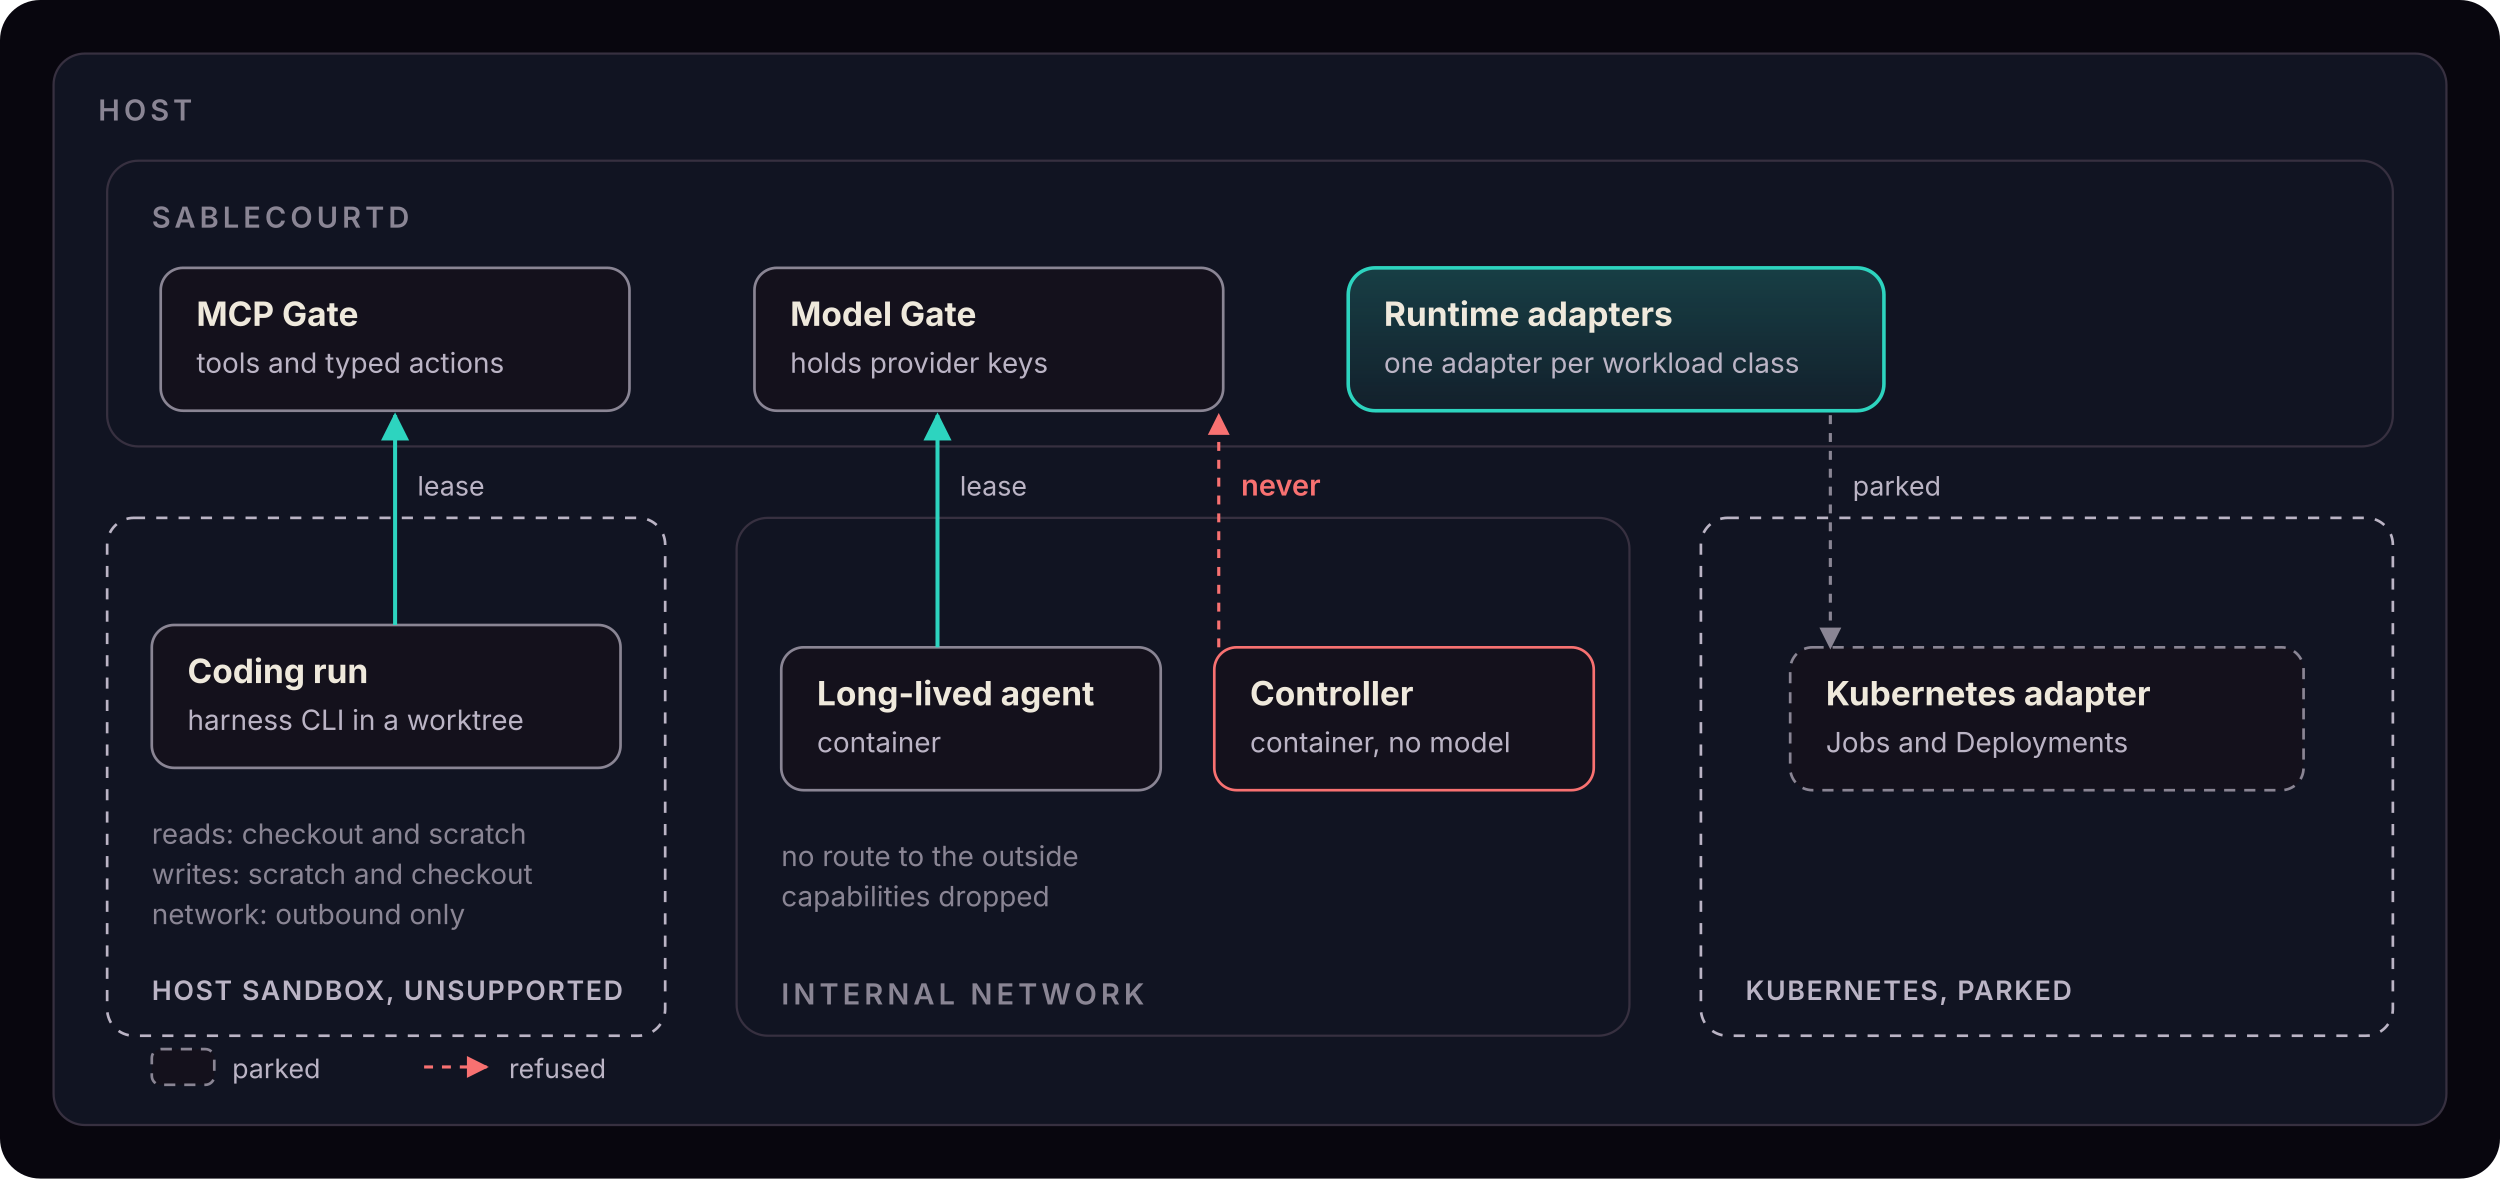
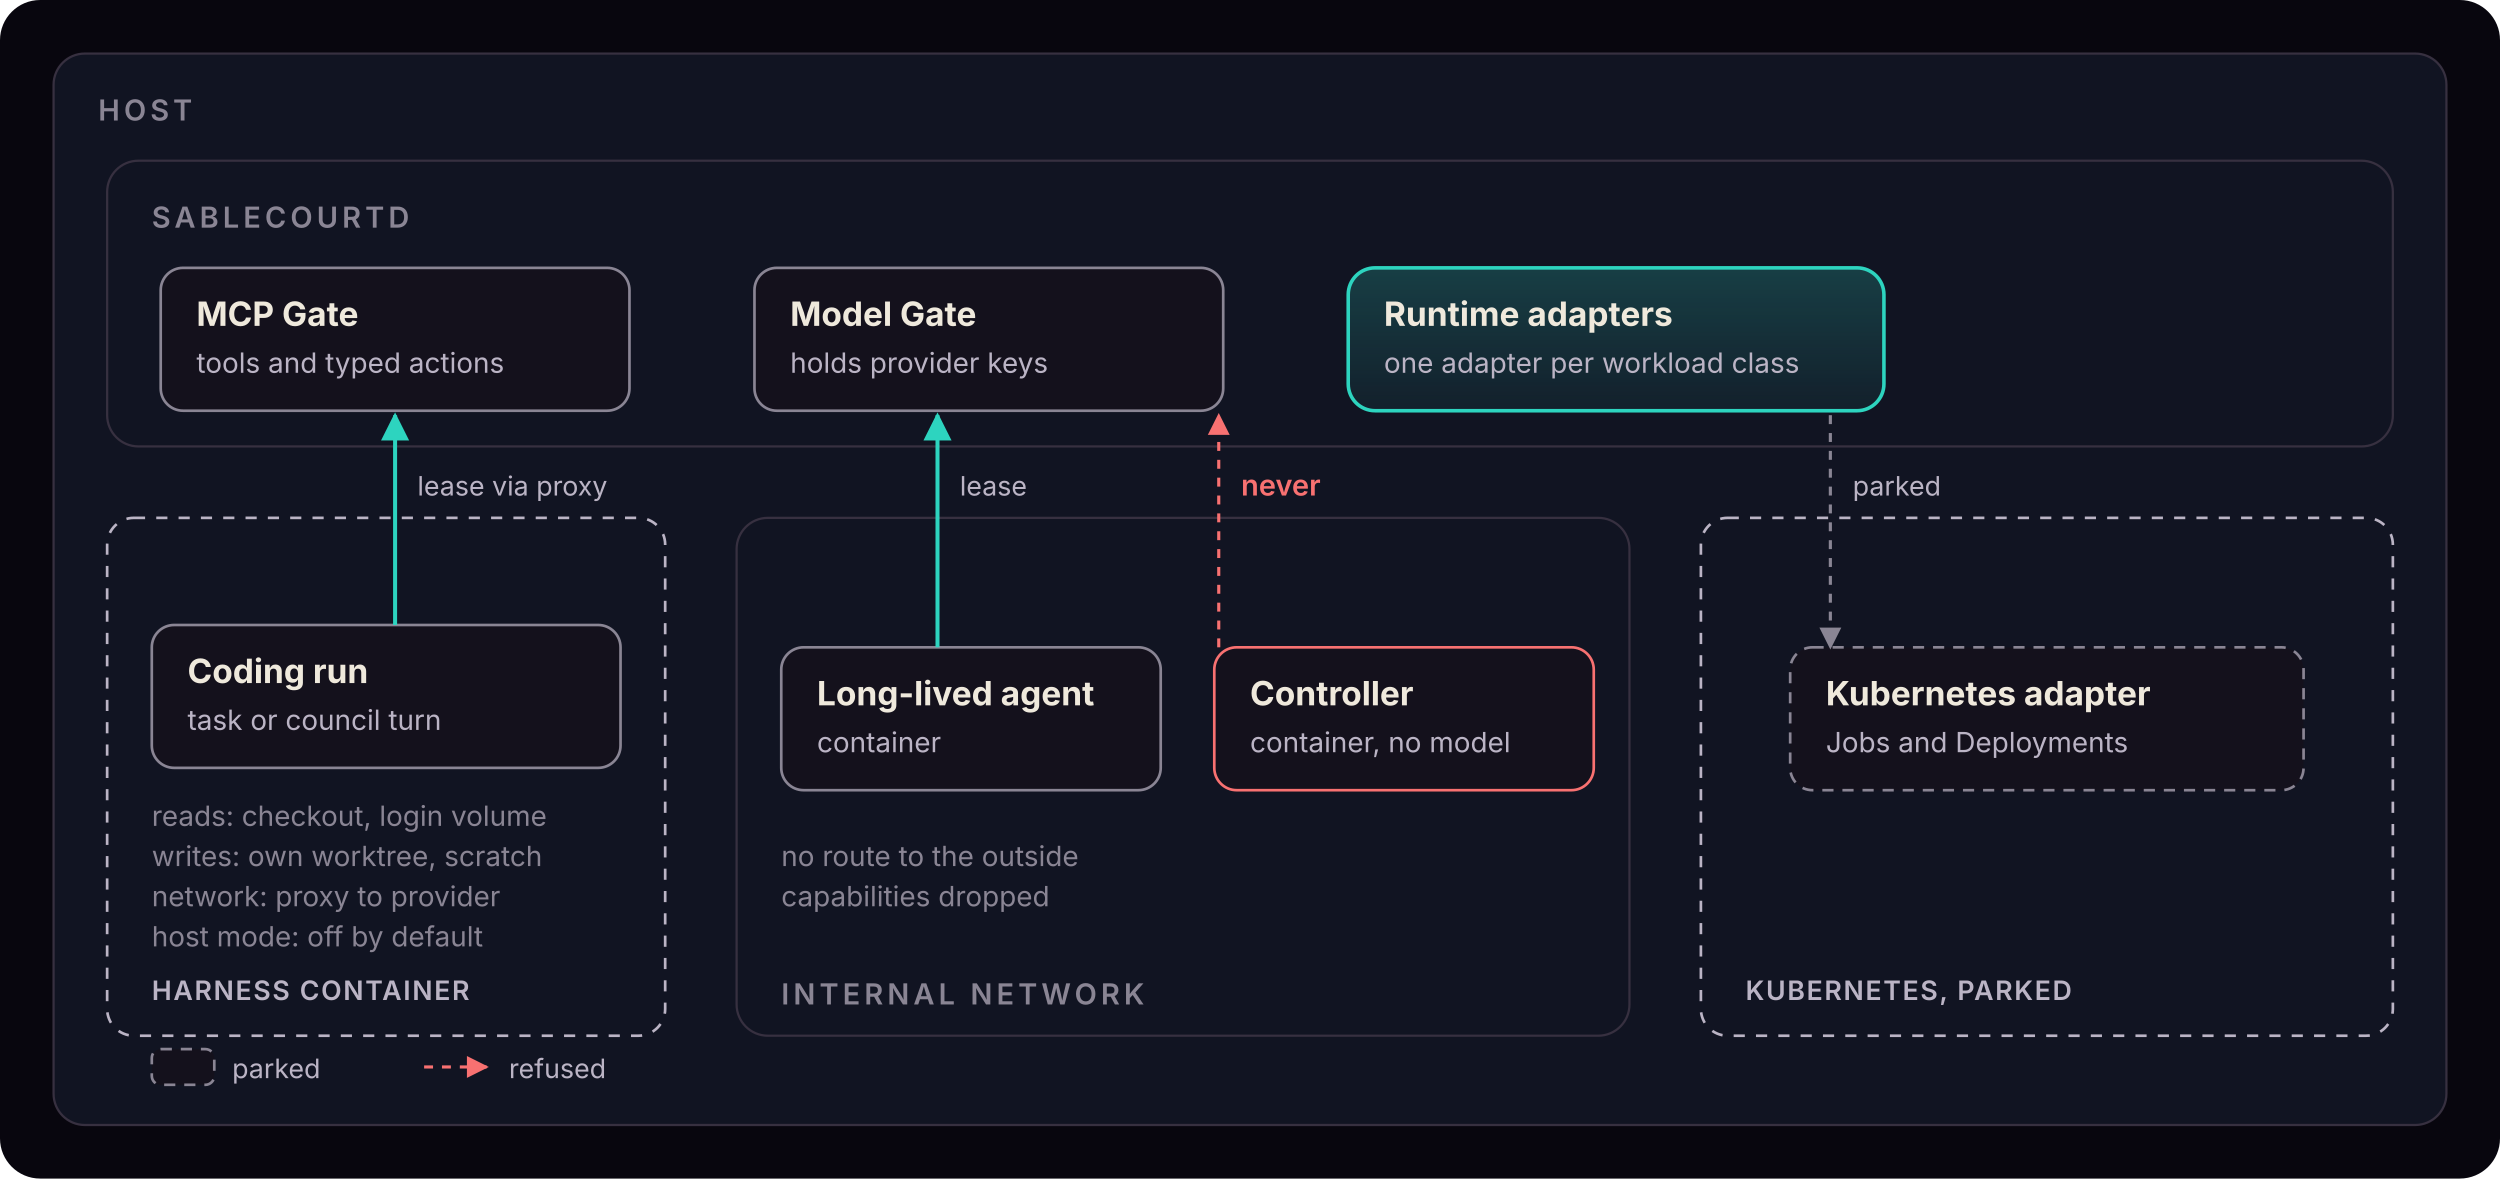
<svg xmlns="http://www.w3.org/2000/svg" viewBox="0 0 1120 528" role="img" aria-labelledby="t d" data-diagram="nested" font-family="system-ui, -apple-system, BlinkMacSystemFont, 'Segoe UI', sans-serif">
  <defs>
    <marker id="a" viewBox="0 0 10 10" refX="9" refY="5" markerWidth="7" markerHeight="7" orient="auto-start-reverse">
      <path d="M0 0 10 5 0 10z" fill="#2dd4bf" />
    </marker>
    <marker id="m" viewBox="0 0 10 10" refX="9" refY="5" markerWidth="7" markerHeight="7" orient="auto-start-reverse">
      <path d="M0 0 10 5 0 10z" fill="#8a8594" />
    </marker>
    <marker id="x" viewBox="0 0 10 10" refX="9" refY="5" markerWidth="7" markerHeight="7" orient="auto-start-reverse">
      <path d="M0 0 10 5 0 10z" fill="#f87171" />
    </marker>
    <linearGradient id="glow" x1="0" y1="0" x2="0" y2="1">
      <stop offset="0" stop-color="#2dd4bf" stop-opacity=".22" />
      <stop offset="1" stop-color="#2dd4bf" stop-opacity=".06" />
    </linearGradient>
    <style>
      .lane{fill:#111422;stroke:#373040}
      .lanet{fill:#8a8594;font-size:13px;font-weight:600;letter-spacing:.14em}
      .box{fill:#14111c;stroke:#8a8594;stroke-width:1.2}
      .key{fill:url(#glow);stroke:#2dd4bf;stroke-width:1.6}
      .ext{fill:#14111c;stroke:#7fd6b4;stroke-width:1.2}
      .plan{fill:#14111c;stroke:#8a8594;stroke-width:1.2;stroke-dasharray:5 4}
      .wait{fill:#14111c;stroke:#f0b86a;stroke-width:1.2}
      .bad{fill:#14111c;stroke:#f87171;stroke-width:1.2}
      .frame{fill:none;stroke:#bbb4c5;stroke-dasharray:5 5;stroke-width:1.2}
      .h{fill:#efe9dc;font-size:15px;font-weight:650}
      .s{fill:#bbb4c5;font-size:12.5px}
      .cap{fill:#8a8594;font-size:12.5px}
      .pn{fill:#8a8594;font-size:12px;font-weight:600;letter-spacing:.06em}
      .n{fill:#2dd4bf;font-size:12px;font-weight:700;letter-spacing:.08em}
      .idt{fill:#bbb4c5;font-size:12px;font-weight:600;letter-spacing:.06em}
      .lbl{fill:#bbb4c5;font-size:12px}
      .no{fill:#f87171;font-size:13px;font-weight:600}
      .f{stroke:#2dd4bf;stroke-width:1.8;fill:none}
      .r{stroke:#8a8594;stroke-width:1.4;fill:none;stroke-dasharray:4 4}
      .deny{stroke:#f87171;stroke-width:1.4;fill:none;stroke-dasharray:4 4}
      .life{stroke:#373040;stroke-width:1.2;fill:none;stroke-dasharray:4 4}
    </style>
  </defs>
  <rect width="1120" height="528" rx="18" fill="#08060e" />
  <rect class="lane" x="24" y="24" width="1072" height="480" rx="14" />
  <text class="lanet" x="44" y="54">HOST</text>
  <rect class="lane" x="48" y="72" width="1024" height="128" rx="14" />
  <text class="lanet" x="68" y="102">SABLECOURTD</text>
  <rect class="box" x="72" y="120" width="210" height="64" rx="10" />
  <text class="h" x="88" y="146">MCP Gate</text>
  <text class="s" x="88" y="167">tools and typed actions</text>
  <rect class="box" x="338" y="120" width="210" height="64" rx="10" />
  <text class="h" x="354" y="146">Model Gate</text>
  <text class="s" x="354" y="167">holds provider keys</text>
  <rect class="key" x="604" y="120" width="240" height="64" rx="12" />
  <text class="h" x="620" y="146">Runtime adapters</text>
  <text class="s" x="620" y="167">one adapter per workload class</text>
  <rect class="frame" x="48" y="232" width="250" height="232" rx="12" />
-   <text class="idt" x="68" y="448">HOST SANDBOX, UNSUPPORTED</text>
+   <text class="idt" x="68" y="448">HARNESS CONTAINER</text>
  <rect class="box" x="68" y="280" width="210" height="64" rx="10" />
  <text class="h" x="84" y="306">Coding run</text>
-   <text class="s" x="84" y="327">harness CLI in a worktree</text>
-   <text class="cap" x="68" y="378">reads: checkout and scratch</text>
-   <text class="cap" x="68" y="396">writes: scratch and checkout</text>
-   <text class="cap" x="68" y="414">network: outbound only</text>
+   <text class="s" x="84" y="327">task or council turn</text>
+   <text class="cap" x="68" y="370">reads: checkout, login volume</text>
+   <text class="cap" x="68" y="388">writes: own worktree, scratch</text>
+   <text class="cap" x="68" y="406">network: proxy to provider</text>
+   <text class="cap" x="68" y="424">host mode: off by default</text>
  <rect class="lane" x="330" y="232" width="400" height="232" rx="14" />
  <text class="lanet" x="350" y="450">INTERNAL NETWORK</text>
  <rect class="box" x="350" y="290" width="170" height="64" rx="10" />
  <text class="h" x="366" y="316">Long-lived agent</text>
  <text class="s" x="366" y="337">container</text>
  <rect class="bad" x="544" y="290" width="170" height="64" rx="10" />
  <text class="h" x="560" y="316">Controller</text>
  <text class="s" x="560" y="337">container, no model</text>
  <text class="cap" x="350" y="388">no route to the outside</text>
  <text class="cap" x="350" y="406">capabilities dropped</text>
  <rect class="frame" x="762" y="232" width="310" height="232" rx="12" />
  <text class="idt" x="782" y="448">KUBERNETES, PARKED</text>
  <rect class="plan" x="802" y="290" width="230" height="64" rx="10" />
  <text class="h" x="818" y="316">Kubernetes adapter</text>
  <text class="s" x="818" y="337">Jobs and Deployments</text>
  <path class="f" d="M177 280V186" marker-end="url(#a)" />
-   <text class="lbl" x="187" y="222">lease</text>
+   <text class="lbl" x="187" y="222">lease via proxy</text>
  <path class="f" d="M420 290V186" marker-end="url(#a)" />
  <text class="lbl" x="430" y="222">lease</text>
  <path class="deny" d="M546 290V186" marker-end="url(#x)" />
  <text class="no" x="556" y="222">never</text>
  <path class="r" d="M820 186V290" marker-end="url(#m)" />
  <text class="lbl" x="830" y="222">parked</text>
  <rect class="plan" x="68" y="470" width="28" height="16" rx="4" />
  <text class="lbl" x="104" y="483">parked</text>
  <path class="deny" d="M190 478H218" marker-end="url(#x)" />
  <text class="lbl" x="228" y="483">refused</text>
</svg>
